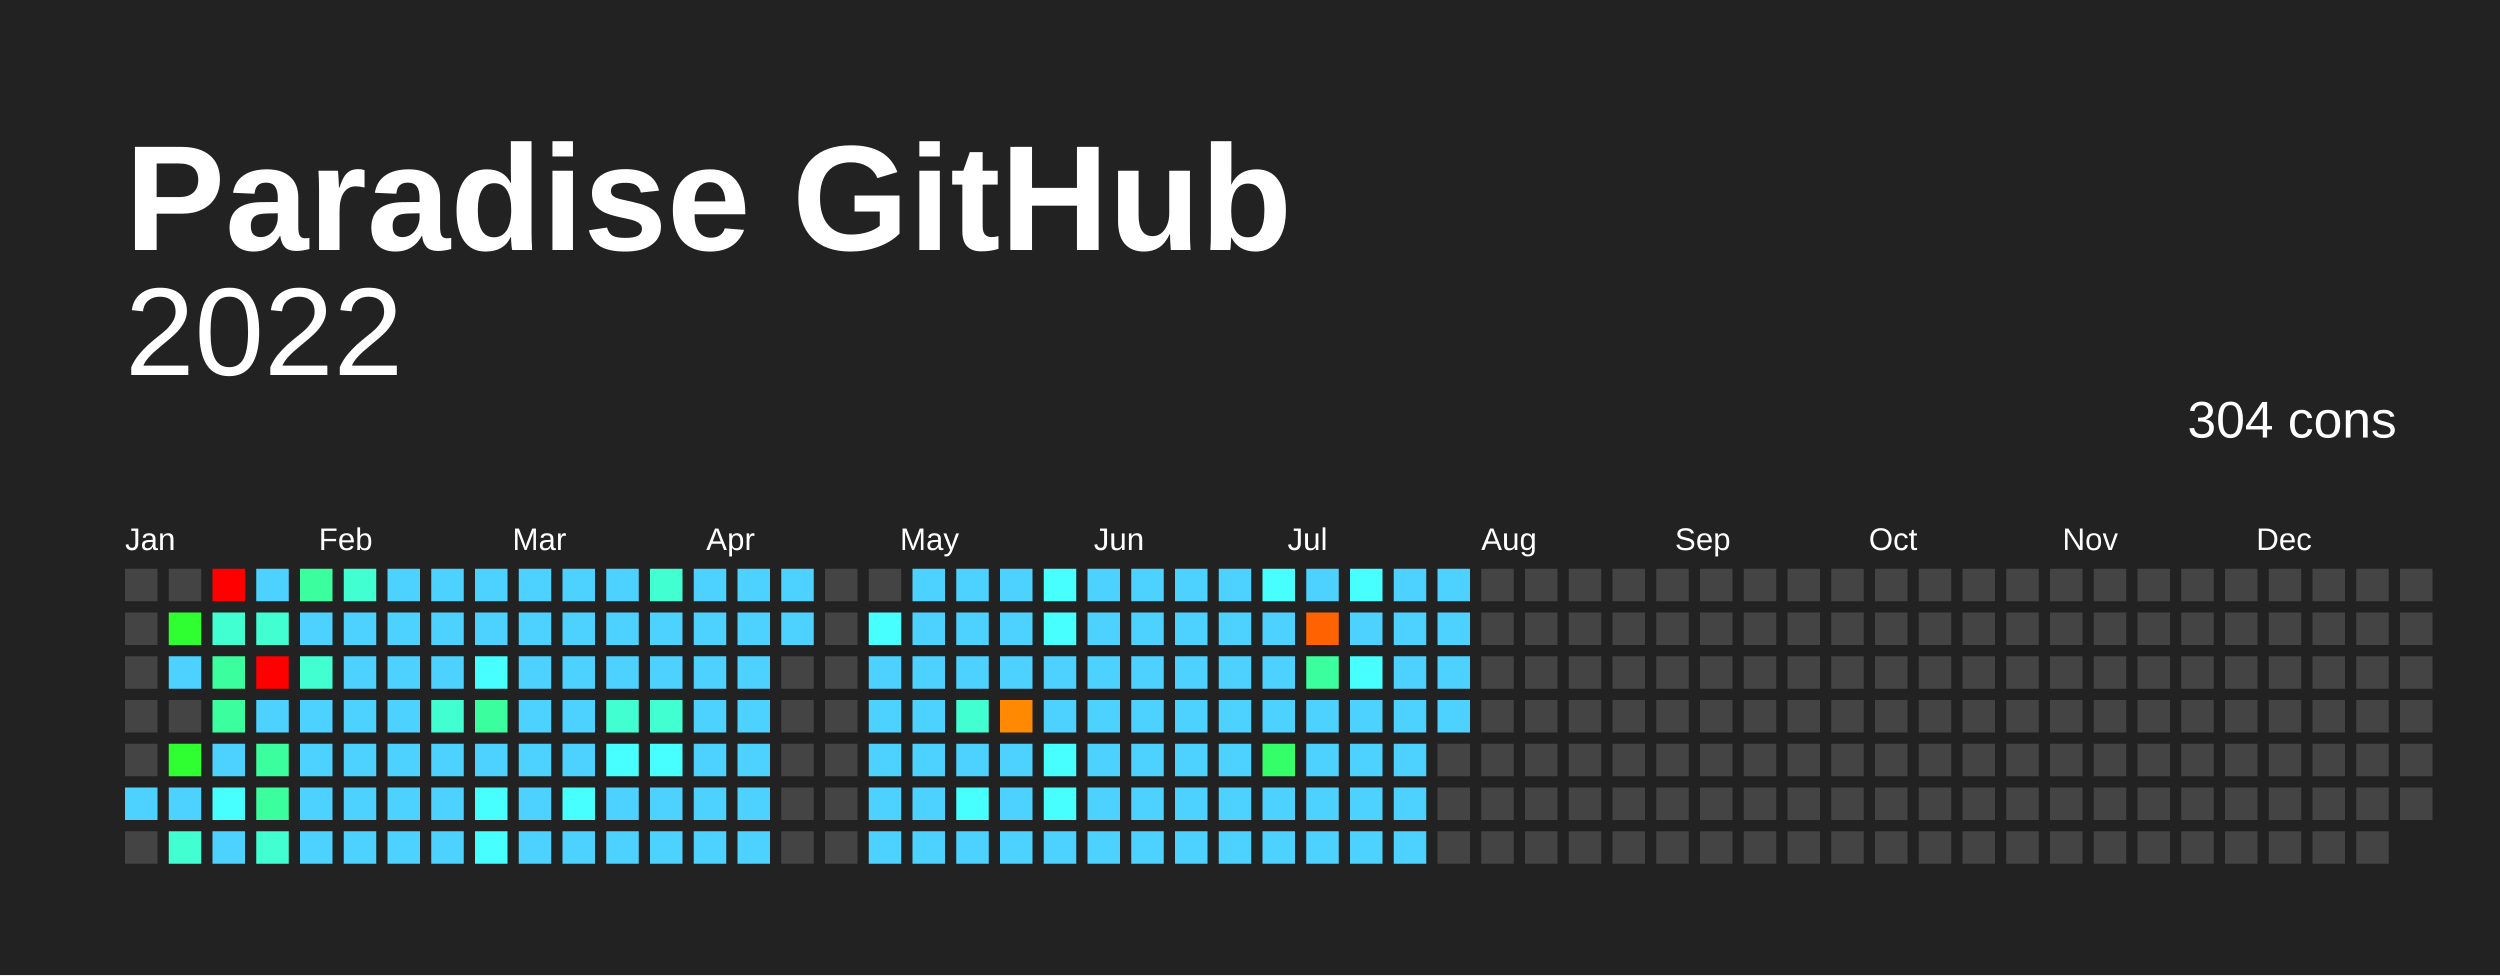
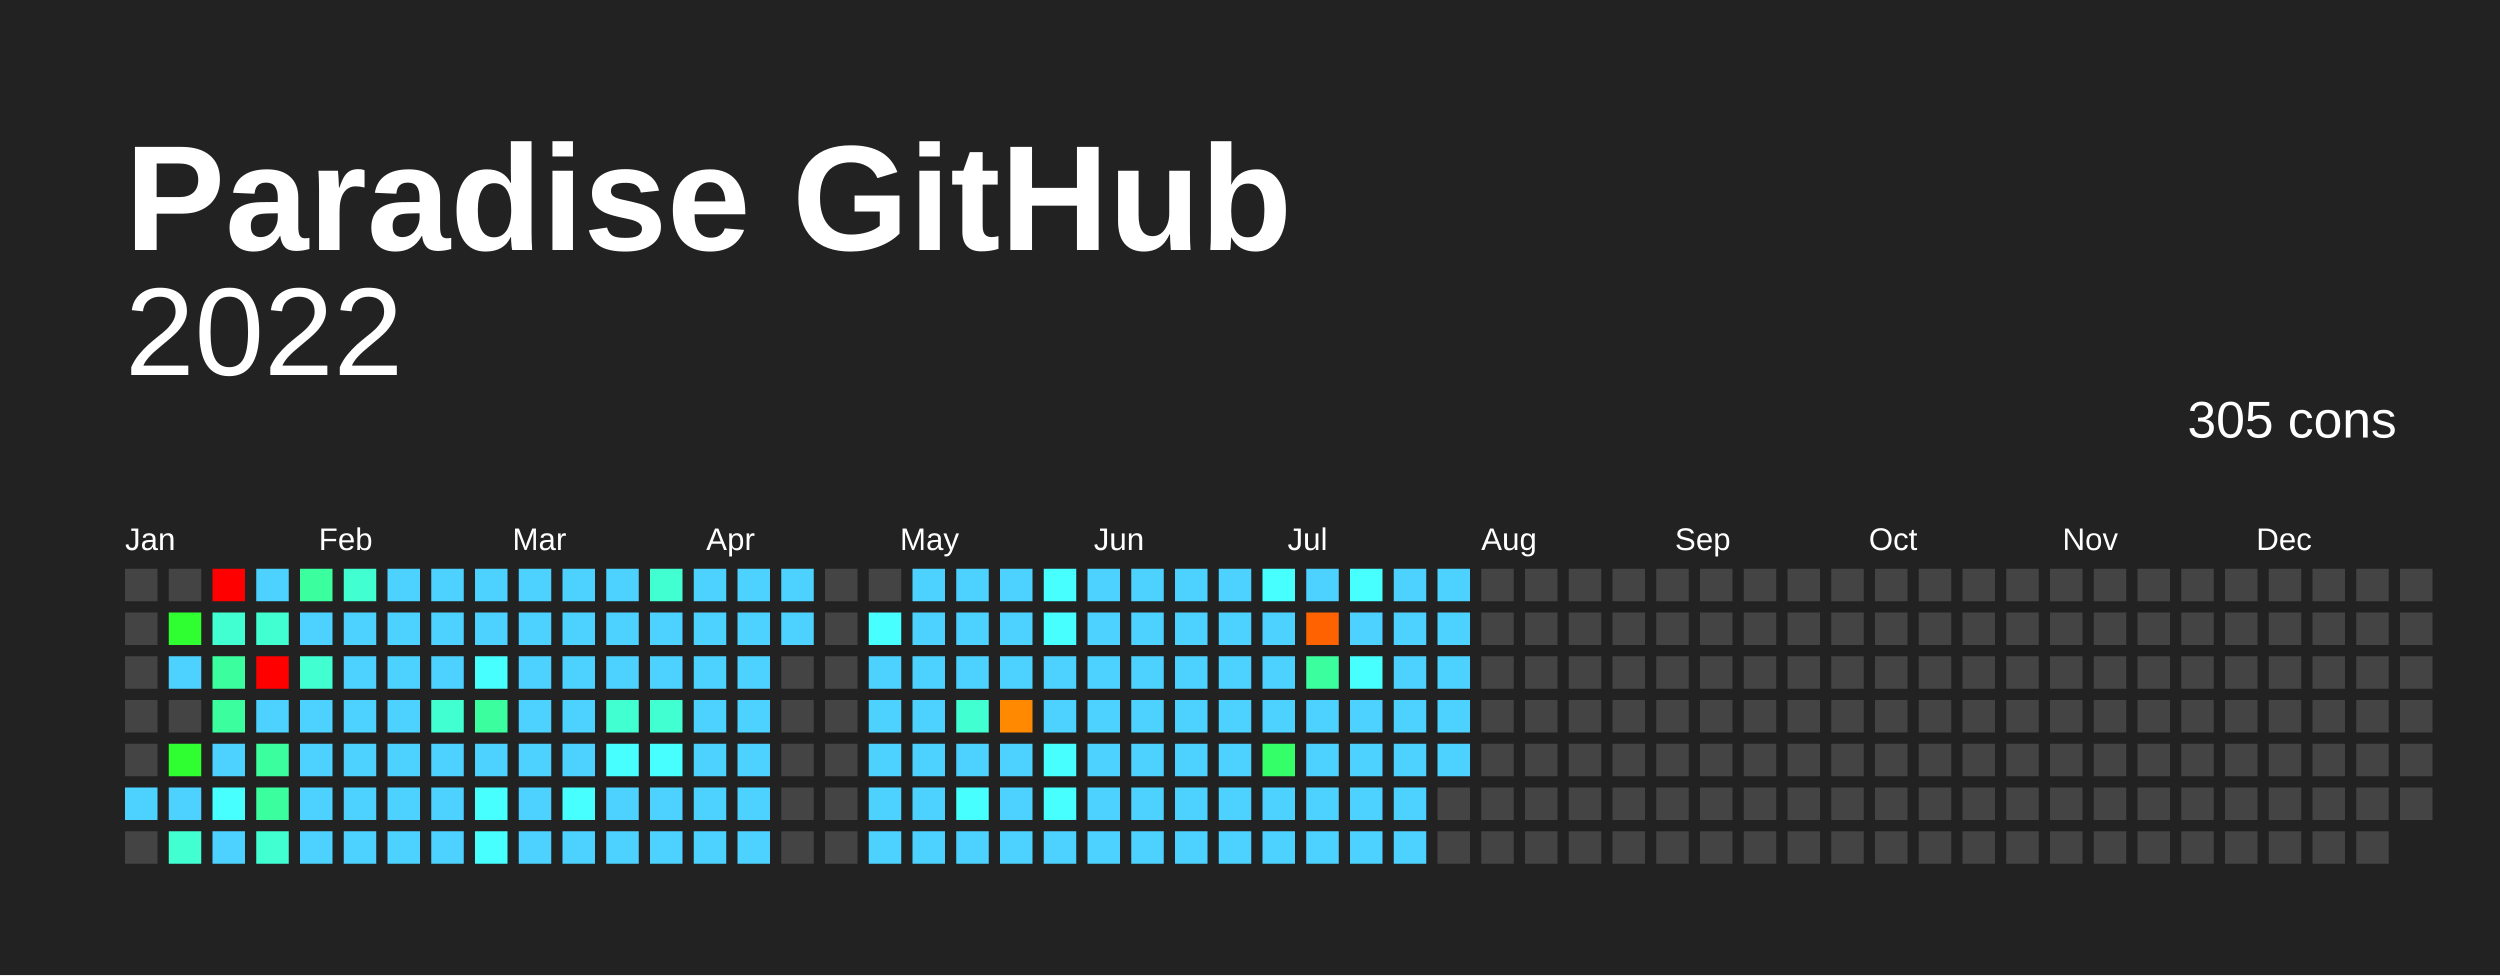
<svg xmlns="http://www.w3.org/2000/svg" baseProfile="full" height="78mm" version="1.1" viewBox="0,0,200,78" width="200mm">
  <defs />
  <rect fill="#222222" height="78" width="200" x="0" y="0" />
  <text fill="#FFFFFF" style="font-size:12px; font-family:Arial; font-weight:bold;" x="10" y="20">Paradise GitHub</text>
  <text alignment-baseline="hanging" fill="#FFFFFF" style="font-size:10.0px; font-family:Arial;" x="10" y="30">2022</text>
-   <text alignment-baseline="hanging" fill="#FFFFFF" style="font-size:4.125px; font-family:Arial;" x="175" y="35">304 cons</text>
+   <text alignment-baseline="hanging" fill="#FFFFFF" style="font-size:4.125px; font-family:Arial;" x="175" y="35">305 cons</text>
  <text fill="#FFFFFF" style="font-size:2.5px; font-family:Arial" x="10.0" y="44">Jan</text>
  <text fill="#FFFFFF" style="font-size:2.5px; font-family:Arial" x="25.5" y="44">Feb</text>
  <text fill="#FFFFFF" style="font-size:2.5px; font-family:Arial" x="41.0" y="44">Mar</text>
  <text fill="#FFFFFF" style="font-size:2.5px; font-family:Arial" x="56.5" y="44">Apr</text>
  <text fill="#FFFFFF" style="font-size:2.5px; font-family:Arial" x="72.0" y="44">May</text>
  <text fill="#FFFFFF" style="font-size:2.5px; font-family:Arial" x="87.5" y="44">Jun</text>
  <text fill="#FFFFFF" style="font-size:2.5px; font-family:Arial" x="103.0" y="44">Jul</text>
  <text fill="#FFFFFF" style="font-size:2.5px; font-family:Arial" x="118.5" y="44">Aug</text>
  <text fill="#FFFFFF" style="font-size:2.5px; font-family:Arial" x="134.0" y="44">Sep</text>
  <text fill="#FFFFFF" style="font-size:2.5px; font-family:Arial" x="149.5" y="44">Oct</text>
  <text fill="#FFFFFF" style="font-size:2.5px; font-family:Arial" x="165.0" y="44">Nov</text>
  <text fill="#FFFFFF" style="font-size:2.5px; font-family:Arial" x="180.5" y="44">Dec</text>
  <rect fill="#444444" height="2.6" width="2.6" x="10.0" y="45.5" />
  <rect fill="#444444" height="2.6" width="2.6" x="10.0" y="49.0" />
  <rect fill="#444444" height="2.6" width="2.6" x="10.0" y="52.5" />
  <rect fill="#444444" height="2.6" width="2.6" x="10.0" y="56.0" />
  <rect fill="#444444" height="2.6" width="2.6" x="10.0" y="59.5" />
  <rect fill="#4dd2ff" height="2.6" width="2.6" x="10.0" y="63.0" />
  <rect fill="#444444" height="2.6" width="2.6" x="10.0" y="66.5" />
  <rect fill="#444444" height="2.6" width="2.6" x="13.5" y="45.5" />
  <rect fill="#2fff30" height="2.6" width="2.6" x="13.5" y="49.0" />
  <rect fill="#4dd2ff" height="2.6" width="2.6" x="13.5" y="52.5" />
  <rect fill="#444444" height="2.6" width="2.6" x="13.5" y="56.0" />
  <rect fill="#2fff30" height="2.6" width="2.6" x="13.5" y="59.5" />
  <rect fill="#4dd2ff" height="2.6" width="2.6" x="13.5" y="63.0" />
  <rect fill="#41ffd0" height="2.6" width="2.6" x="13.5" y="66.5" />
  <rect fill="red" height="2.6" width="2.6" x="17.0" y="45.5" />
  <rect fill="#41ffd0" height="2.6" width="2.6" x="17.0" y="49.0" />
  <rect fill="#3bff9e" height="2.6" width="2.6" x="17.0" y="52.5" />
  <rect fill="#3bff9e" height="2.6" width="2.6" x="17.0" y="56.0" />
  <rect fill="#4dd2ff" height="2.6" width="2.6" x="17.0" y="59.5" />
  <rect fill="#47ffff" height="2.6" width="2.6" x="17.0" y="63.0" />
  <rect fill="#4dd2ff" height="2.6" width="2.6" x="17.0" y="66.5" />
  <rect fill="#4dd2ff" height="2.6" width="2.6" x="20.5" y="45.5" />
  <rect fill="#41ffd0" height="2.6" width="2.6" x="20.5" y="49.0" />
  <rect fill="red" height="2.6" width="2.6" x="20.5" y="52.5" />
  <rect fill="#4dd2ff" height="2.6" width="2.6" x="20.5" y="56.0" />
  <rect fill="#3bff9e" height="2.6" width="2.6" x="20.5" y="59.5" />
  <rect fill="#3bff9e" height="2.6" width="2.6" x="20.5" y="63.0" />
  <rect fill="#41ffd0" height="2.6" width="2.6" x="20.5" y="66.5" />
  <rect fill="#3bff9e" height="2.6" width="2.6" x="24.0" y="45.5" />
  <rect fill="#4dd2ff" height="2.6" width="2.6" x="24.0" y="49.0" />
  <rect fill="#41ffd0" height="2.6" width="2.6" x="24.0" y="52.5" />
  <rect fill="#4dd2ff" height="2.6" width="2.6" x="24.0" y="56.0" />
  <rect fill="#4dd2ff" height="2.6" width="2.6" x="24.0" y="59.5" />
  <rect fill="#4dd2ff" height="2.6" width="2.6" x="24.0" y="63.0" />
  <rect fill="#4dd2ff" height="2.6" width="2.6" x="24.0" y="66.5" />
  <rect fill="#41ffd0" height="2.6" width="2.6" x="27.5" y="45.5" />
  <rect fill="#4dd2ff" height="2.6" width="2.6" x="27.5" y="49.0" />
  <rect fill="#4dd2ff" height="2.6" width="2.6" x="27.5" y="52.5" />
  <rect fill="#4dd2ff" height="2.6" width="2.6" x="27.5" y="56.0" />
  <rect fill="#4dd2ff" height="2.6" width="2.6" x="27.5" y="59.5" />
  <rect fill="#4dd2ff" height="2.6" width="2.6" x="27.5" y="63.0" />
  <rect fill="#4dd2ff" height="2.6" width="2.6" x="27.5" y="66.5" />
  <rect fill="#4dd2ff" height="2.6" width="2.6" x="31.0" y="45.5" />
  <rect fill="#4dd2ff" height="2.6" width="2.6" x="31.0" y="49.0" />
  <rect fill="#4dd2ff" height="2.6" width="2.6" x="31.0" y="52.5" />
  <rect fill="#4dd2ff" height="2.6" width="2.6" x="31.0" y="56.0" />
  <rect fill="#4dd2ff" height="2.6" width="2.6" x="31.0" y="59.5" />
  <rect fill="#4dd2ff" height="2.6" width="2.6" x="31.0" y="63.0" />
  <rect fill="#4dd2ff" height="2.6" width="2.6" x="31.0" y="66.5" />
  <rect fill="#4dd2ff" height="2.6" width="2.6" x="34.5" y="45.5" />
  <rect fill="#4dd2ff" height="2.6" width="2.6" x="34.5" y="49.0" />
  <rect fill="#4dd2ff" height="2.6" width="2.6" x="34.5" y="52.5" />
  <rect fill="#41ffd0" height="2.6" width="2.6" x="34.5" y="56.0" />
  <rect fill="#4dd2ff" height="2.6" width="2.6" x="34.5" y="59.5" />
  <rect fill="#4dd2ff" height="2.6" width="2.6" x="34.5" y="63.0" />
  <rect fill="#4dd2ff" height="2.6" width="2.6" x="34.5" y="66.5" />
  <rect fill="#4dd2ff" height="2.6" width="2.6" x="38.0" y="45.5" />
  <rect fill="#4dd2ff" height="2.6" width="2.6" x="38.0" y="49.0" />
  <rect fill="#47ffff" height="2.6" width="2.6" x="38.0" y="52.5" />
  <rect fill="#3bff9e" height="2.6" width="2.6" x="38.0" y="56.0" />
  <rect fill="#4dd2ff" height="2.6" width="2.6" x="38.0" y="59.5" />
  <rect fill="#47ffff" height="2.6" width="2.6" x="38.0" y="63.0" />
  <rect fill="#47ffff" height="2.6" width="2.6" x="38.0" y="66.5" />
  <rect fill="#4dd2ff" height="2.6" width="2.6" x="41.5" y="45.5" />
  <rect fill="#4dd2ff" height="2.6" width="2.6" x="41.5" y="49.0" />
  <rect fill="#4dd2ff" height="2.6" width="2.6" x="41.5" y="52.5" />
  <rect fill="#4dd2ff" height="2.6" width="2.6" x="41.5" y="56.0" />
  <rect fill="#4dd2ff" height="2.6" width="2.6" x="41.5" y="59.5" />
  <rect fill="#4dd2ff" height="2.6" width="2.6" x="41.5" y="63.0" />
  <rect fill="#4dd2ff" height="2.6" width="2.6" x="41.5" y="66.5" />
  <rect fill="#4dd2ff" height="2.6" width="2.6" x="45.0" y="45.5" />
  <rect fill="#4dd2ff" height="2.6" width="2.6" x="45.0" y="49.0" />
  <rect fill="#4dd2ff" height="2.6" width="2.6" x="45.0" y="52.5" />
  <rect fill="#4dd2ff" height="2.6" width="2.6" x="45.0" y="56.0" />
  <rect fill="#4dd2ff" height="2.6" width="2.6" x="45.0" y="59.5" />
  <rect fill="#47ffff" height="2.6" width="2.6" x="45.0" y="63.0" />
  <rect fill="#4dd2ff" height="2.6" width="2.6" x="45.0" y="66.5" />
  <rect fill="#4dd2ff" height="2.6" width="2.6" x="48.5" y="45.5" />
  <rect fill="#4dd2ff" height="2.6" width="2.6" x="48.5" y="49.0" />
  <rect fill="#4dd2ff" height="2.6" width="2.6" x="48.5" y="52.5" />
  <rect fill="#41ffd0" height="2.6" width="2.6" x="48.5" y="56.0" />
  <rect fill="#47ffff" height="2.6" width="2.6" x="48.5" y="59.5" />
  <rect fill="#4dd2ff" height="2.6" width="2.6" x="48.5" y="63.0" />
  <rect fill="#4dd2ff" height="2.6" width="2.6" x="48.5" y="66.5" />
  <rect fill="#41ffd0" height="2.6" width="2.6" x="52.0" y="45.5" />
  <rect fill="#4dd2ff" height="2.6" width="2.6" x="52.0" y="49.0" />
  <rect fill="#4dd2ff" height="2.6" width="2.6" x="52.0" y="52.5" />
  <rect fill="#41ffd0" height="2.6" width="2.6" x="52.0" y="56.0" />
  <rect fill="#47ffff" height="2.6" width="2.6" x="52.0" y="59.5" />
  <rect fill="#4dd2ff" height="2.6" width="2.6" x="52.0" y="63.0" />
  <rect fill="#4dd2ff" height="2.6" width="2.6" x="52.0" y="66.5" />
  <rect fill="#4dd2ff" height="2.6" width="2.6" x="55.5" y="45.5" />
  <rect fill="#4dd2ff" height="2.6" width="2.6" x="55.5" y="49.0" />
  <rect fill="#4dd2ff" height="2.6" width="2.6" x="55.5" y="52.5" />
  <rect fill="#4dd2ff" height="2.6" width="2.6" x="55.5" y="56.0" />
  <rect fill="#4dd2ff" height="2.6" width="2.6" x="55.5" y="59.5" />
  <rect fill="#4dd2ff" height="2.6" width="2.6" x="55.5" y="63.0" />
  <rect fill="#4dd2ff" height="2.6" width="2.6" x="55.5" y="66.5" />
  <rect fill="#4dd2ff" height="2.6" width="2.6" x="59.0" y="45.5" />
  <rect fill="#4dd2ff" height="2.6" width="2.6" x="59.0" y="49.0" />
  <rect fill="#4dd2ff" height="2.6" width="2.6" x="59.0" y="52.5" />
  <rect fill="#4dd2ff" height="2.6" width="2.6" x="59.0" y="56.0" />
  <rect fill="#4dd2ff" height="2.6" width="2.6" x="59.0" y="59.5" />
  <rect fill="#4dd2ff" height="2.6" width="2.6" x="59.0" y="63.0" />
  <rect fill="#4dd2ff" height="2.6" width="2.6" x="59.0" y="66.5" />
  <rect fill="#4dd2ff" height="2.6" width="2.6" x="62.5" y="45.5" />
  <rect fill="#4dd2ff" height="2.6" width="2.6" x="62.5" y="49.0" />
  <rect fill="#444444" height="2.6" width="2.6" x="62.5" y="52.5" />
  <rect fill="#444444" height="2.6" width="2.6" x="62.5" y="56.0" />
  <rect fill="#444444" height="2.6" width="2.6" x="62.5" y="59.5" />
  <rect fill="#444444" height="2.6" width="2.6" x="62.5" y="63.0" />
  <rect fill="#444444" height="2.6" width="2.6" x="62.5" y="66.5" />
  <rect fill="#444444" height="2.6" width="2.6" x="66.0" y="45.5" />
  <rect fill="#444444" height="2.6" width="2.6" x="66.0" y="49.0" />
  <rect fill="#444444" height="2.6" width="2.6" x="66.0" y="52.5" />
  <rect fill="#444444" height="2.6" width="2.6" x="66.0" y="56.0" />
  <rect fill="#444444" height="2.6" width="2.6" x="66.0" y="59.5" />
  <rect fill="#444444" height="2.6" width="2.6" x="66.0" y="63.0" />
  <rect fill="#444444" height="2.6" width="2.6" x="66.0" y="66.5" />
  <rect fill="#444444" height="2.6" width="2.6" x="69.5" y="45.5" />
  <rect fill="#47ffff" height="2.6" width="2.6" x="69.5" y="49.0" />
  <rect fill="#4dd2ff" height="2.6" width="2.6" x="69.5" y="52.5" />
  <rect fill="#4dd2ff" height="2.6" width="2.6" x="69.5" y="56.0" />
  <rect fill="#4dd2ff" height="2.6" width="2.6" x="69.5" y="59.5" />
  <rect fill="#4dd2ff" height="2.6" width="2.6" x="69.5" y="63.0" />
  <rect fill="#4dd2ff" height="2.6" width="2.6" x="69.5" y="66.5" />
  <rect fill="#4dd2ff" height="2.6" width="2.6" x="73.0" y="45.5" />
  <rect fill="#4dd2ff" height="2.6" width="2.6" x="73.0" y="49.0" />
  <rect fill="#4dd2ff" height="2.6" width="2.6" x="73.0" y="52.5" />
  <rect fill="#4dd2ff" height="2.6" width="2.6" x="73.0" y="56.0" />
  <rect fill="#4dd2ff" height="2.6" width="2.6" x="73.0" y="59.5" />
  <rect fill="#4dd2ff" height="2.6" width="2.6" x="73.0" y="63.0" />
  <rect fill="#4dd2ff" height="2.6" width="2.6" x="73.0" y="66.5" />
  <rect fill="#4dd2ff" height="2.6" width="2.6" x="76.5" y="45.5" />
  <rect fill="#4dd2ff" height="2.6" width="2.6" x="76.5" y="49.0" />
  <rect fill="#4dd2ff" height="2.6" width="2.6" x="76.5" y="52.5" />
  <rect fill="#41ffd0" height="2.6" width="2.6" x="76.5" y="56.0" />
  <rect fill="#4dd2ff" height="2.6" width="2.6" x="76.5" y="59.5" />
  <rect fill="#47ffff" height="2.6" width="2.6" x="76.5" y="63.0" />
  <rect fill="#4dd2ff" height="2.6" width="2.6" x="76.5" y="66.5" />
  <rect fill="#4dd2ff" height="2.6" width="2.6" x="80.0" y="45.5" />
  <rect fill="#4dd2ff" height="2.6" width="2.6" x="80.0" y="49.0" />
  <rect fill="#4dd2ff" height="2.6" width="2.6" x="80.0" y="52.5" />
  <rect fill="#ff8900" height="2.6" width="2.6" x="80.0" y="56.0" />
  <rect fill="#4dd2ff" height="2.6" width="2.6" x="80.0" y="59.5" />
  <rect fill="#4dd2ff" height="2.6" width="2.6" x="80.0" y="63.0" />
  <rect fill="#4dd2ff" height="2.6" width="2.6" x="80.0" y="66.5" />
  <rect fill="#47ffff" height="2.6" width="2.6" x="83.5" y="45.5" />
  <rect fill="#47ffff" height="2.6" width="2.6" x="83.5" y="49.0" />
  <rect fill="#4dd2ff" height="2.6" width="2.6" x="83.5" y="52.5" />
  <rect fill="#4dd2ff" height="2.6" width="2.6" x="83.5" y="56.0" />
  <rect fill="#47ffff" height="2.6" width="2.6" x="83.5" y="59.5" />
  <rect fill="#47ffff" height="2.6" width="2.6" x="83.5" y="63.0" />
  <rect fill="#4dd2ff" height="2.6" width="2.6" x="83.5" y="66.5" />
  <rect fill="#4dd2ff" height="2.6" width="2.6" x="87.0" y="45.5" />
  <rect fill="#4dd2ff" height="2.6" width="2.6" x="87.0" y="49.0" />
  <rect fill="#4dd2ff" height="2.6" width="2.6" x="87.0" y="52.5" />
  <rect fill="#4dd2ff" height="2.6" width="2.6" x="87.0" y="56.0" />
  <rect fill="#4dd2ff" height="2.6" width="2.6" x="87.0" y="59.5" />
  <rect fill="#4dd2ff" height="2.6" width="2.6" x="87.0" y="63.0" />
  <rect fill="#4dd2ff" height="2.6" width="2.6" x="87.0" y="66.5" />
  <rect fill="#4dd2ff" height="2.6" width="2.6" x="90.5" y="45.5" />
  <rect fill="#4dd2ff" height="2.6" width="2.6" x="90.5" y="49.0" />
  <rect fill="#4dd2ff" height="2.6" width="2.6" x="90.5" y="52.5" />
  <rect fill="#4dd2ff" height="2.6" width="2.6" x="90.5" y="56.0" />
  <rect fill="#4dd2ff" height="2.6" width="2.6" x="90.5" y="59.5" />
  <rect fill="#4dd2ff" height="2.6" width="2.6" x="90.5" y="63.0" />
  <rect fill="#4dd2ff" height="2.6" width="2.6" x="90.5" y="66.5" />
  <rect fill="#4dd2ff" height="2.6" width="2.6" x="94.0" y="45.5" />
  <rect fill="#4dd2ff" height="2.6" width="2.6" x="94.0" y="49.0" />
  <rect fill="#4dd2ff" height="2.6" width="2.6" x="94.0" y="52.5" />
  <rect fill="#4dd2ff" height="2.6" width="2.6" x="94.0" y="56.0" />
  <rect fill="#4dd2ff" height="2.6" width="2.6" x="94.0" y="59.5" />
  <rect fill="#4dd2ff" height="2.6" width="2.6" x="94.0" y="63.0" />
  <rect fill="#4dd2ff" height="2.6" width="2.6" x="94.0" y="66.5" />
  <rect fill="#4dd2ff" height="2.6" width="2.6" x="97.5" y="45.5" />
  <rect fill="#4dd2ff" height="2.6" width="2.6" x="97.5" y="49.0" />
  <rect fill="#4dd2ff" height="2.6" width="2.6" x="97.5" y="52.5" />
  <rect fill="#4dd2ff" height="2.6" width="2.6" x="97.5" y="56.0" />
  <rect fill="#4dd2ff" height="2.6" width="2.6" x="97.5" y="59.5" />
  <rect fill="#4dd2ff" height="2.6" width="2.6" x="97.5" y="63.0" />
  <rect fill="#4dd2ff" height="2.6" width="2.6" x="97.5" y="66.5" />
  <rect fill="#47ffff" height="2.6" width="2.6" x="101.0" y="45.5" />
  <rect fill="#4dd2ff" height="2.6" width="2.6" x="101.0" y="49.0" />
  <rect fill="#4dd2ff" height="2.6" width="2.6" x="101.0" y="52.5" />
  <rect fill="#4dd2ff" height="2.6" width="2.6" x="101.0" y="56.0" />
  <rect fill="#35ff68" height="2.6" width="2.6" x="101.0" y="59.5" />
  <rect fill="#4dd2ff" height="2.6" width="2.6" x="101.0" y="63.0" />
  <rect fill="#4dd2ff" height="2.6" width="2.6" x="101.0" y="66.5" />
  <rect fill="#4dd2ff" height="2.6" width="2.6" x="104.5" y="45.5" />
  <rect fill="#ff6200" height="2.6" width="2.6" x="104.5" y="49.0" />
  <rect fill="#3bff9e" height="2.6" width="2.6" x="104.5" y="52.5" />
  <rect fill="#4dd2ff" height="2.6" width="2.6" x="104.5" y="56.0" />
  <rect fill="#4dd2ff" height="2.6" width="2.6" x="104.5" y="59.5" />
  <rect fill="#4dd2ff" height="2.6" width="2.6" x="104.5" y="63.0" />
  <rect fill="#4dd2ff" height="2.6" width="2.6" x="104.5" y="66.5" />
  <rect fill="#47ffff" height="2.6" width="2.6" x="108.0" y="45.5" />
  <rect fill="#4dd2ff" height="2.6" width="2.6" x="108.0" y="49.0" />
  <rect fill="#47ffff" height="2.6" width="2.6" x="108.0" y="52.5" />
  <rect fill="#4dd2ff" height="2.6" width="2.6" x="108.0" y="56.0" />
  <rect fill="#4dd2ff" height="2.6" width="2.6" x="108.0" y="59.5" />
  <rect fill="#4dd2ff" height="2.6" width="2.6" x="108.0" y="63.0" />
  <rect fill="#4dd2ff" height="2.6" width="2.6" x="108.0" y="66.5" />
  <rect fill="#4dd2ff" height="2.6" width="2.6" x="111.5" y="45.5" />
  <rect fill="#4dd2ff" height="2.6" width="2.6" x="111.5" y="49.0" />
  <rect fill="#4dd2ff" height="2.6" width="2.6" x="111.5" y="52.5" />
  <rect fill="#4dd2ff" height="2.6" width="2.6" x="111.5" y="56.0" />
  <rect fill="#4dd2ff" height="2.6" width="2.6" x="111.5" y="59.5" />
  <rect fill="#4dd2ff" height="2.6" width="2.6" x="111.5" y="63.0" />
  <rect fill="#4dd2ff" height="2.6" width="2.6" x="111.5" y="66.5" />
  <rect fill="#4dd2ff" height="2.6" width="2.6" x="115.0" y="45.5" />
  <rect fill="#4dd2ff" height="2.6" width="2.6" x="115.0" y="49.0" />
  <rect fill="#4dd2ff" height="2.6" width="2.6" x="115.0" y="52.5" />
  <rect fill="#4dd2ff" height="2.6" width="2.6" x="115.0" y="56.0" />
-   <rect fill="#444444" height="2.6" width="2.6" x="115.0" y="59.5" />
+   <rect fill="#4dd2ff" height="2.6" width="2.6" x="115.0" y="59.5" />
  <rect fill="#444444" height="2.6" width="2.6" x="115.0" y="63.0" />
  <rect fill="#444444" height="2.6" width="2.6" x="115.0" y="66.5" />
  <rect fill="#444444" height="2.6" width="2.6" x="118.5" y="45.5" />
  <rect fill="#444444" height="2.6" width="2.6" x="118.5" y="49.0" />
  <rect fill="#444444" height="2.6" width="2.6" x="118.5" y="52.5" />
  <rect fill="#444444" height="2.6" width="2.6" x="118.5" y="56.0" />
  <rect fill="#444444" height="2.6" width="2.6" x="118.5" y="59.5" />
  <rect fill="#444444" height="2.6" width="2.6" x="118.5" y="63.0" />
  <rect fill="#444444" height="2.6" width="2.6" x="118.5" y="66.5" />
  <rect fill="#444444" height="2.6" width="2.6" x="122.0" y="45.5" />
  <rect fill="#444444" height="2.6" width="2.6" x="122.0" y="49.0" />
  <rect fill="#444444" height="2.6" width="2.6" x="122.0" y="52.5" />
  <rect fill="#444444" height="2.6" width="2.6" x="122.0" y="56.0" />
  <rect fill="#444444" height="2.6" width="2.6" x="122.0" y="59.5" />
  <rect fill="#444444" height="2.6" width="2.6" x="122.0" y="63.0" />
  <rect fill="#444444" height="2.6" width="2.6" x="122.0" y="66.5" />
  <rect fill="#444444" height="2.6" width="2.6" x="125.5" y="45.5" />
  <rect fill="#444444" height="2.6" width="2.6" x="125.5" y="49.0" />
  <rect fill="#444444" height="2.6" width="2.6" x="125.5" y="52.5" />
  <rect fill="#444444" height="2.6" width="2.6" x="125.5" y="56.0" />
  <rect fill="#444444" height="2.6" width="2.6" x="125.5" y="59.5" />
  <rect fill="#444444" height="2.6" width="2.6" x="125.5" y="63.0" />
  <rect fill="#444444" height="2.6" width="2.6" x="125.5" y="66.5" />
  <rect fill="#444444" height="2.6" width="2.6" x="129.0" y="45.5" />
  <rect fill="#444444" height="2.6" width="2.6" x="129.0" y="49.0" />
  <rect fill="#444444" height="2.6" width="2.6" x="129.0" y="52.5" />
  <rect fill="#444444" height="2.6" width="2.6" x="129.0" y="56.0" />
  <rect fill="#444444" height="2.6" width="2.6" x="129.0" y="59.5" />
  <rect fill="#444444" height="2.6" width="2.6" x="129.0" y="63.0" />
  <rect fill="#444444" height="2.6" width="2.6" x="129.0" y="66.5" />
  <rect fill="#444444" height="2.6" width="2.6" x="132.5" y="45.5" />
  <rect fill="#444444" height="2.6" width="2.6" x="132.5" y="49.0" />
  <rect fill="#444444" height="2.6" width="2.6" x="132.5" y="52.5" />
  <rect fill="#444444" height="2.6" width="2.6" x="132.5" y="56.0" />
  <rect fill="#444444" height="2.6" width="2.6" x="132.5" y="59.5" />
  <rect fill="#444444" height="2.6" width="2.6" x="132.5" y="63.0" />
  <rect fill="#444444" height="2.6" width="2.6" x="132.5" y="66.5" />
  <rect fill="#444444" height="2.6" width="2.6" x="136.0" y="45.5" />
  <rect fill="#444444" height="2.6" width="2.6" x="136.0" y="49.0" />
  <rect fill="#444444" height="2.6" width="2.6" x="136.0" y="52.5" />
  <rect fill="#444444" height="2.6" width="2.6" x="136.0" y="56.0" />
  <rect fill="#444444" height="2.6" width="2.6" x="136.0" y="59.5" />
  <rect fill="#444444" height="2.6" width="2.6" x="136.0" y="63.0" />
  <rect fill="#444444" height="2.6" width="2.6" x="136.0" y="66.5" />
  <rect fill="#444444" height="2.6" width="2.6" x="139.5" y="45.5" />
  <rect fill="#444444" height="2.6" width="2.6" x="139.5" y="49.0" />
  <rect fill="#444444" height="2.6" width="2.6" x="139.5" y="52.5" />
  <rect fill="#444444" height="2.6" width="2.6" x="139.5" y="56.0" />
  <rect fill="#444444" height="2.6" width="2.6" x="139.5" y="59.5" />
  <rect fill="#444444" height="2.6" width="2.6" x="139.5" y="63.0" />
  <rect fill="#444444" height="2.6" width="2.6" x="139.5" y="66.5" />
  <rect fill="#444444" height="2.6" width="2.6" x="143.0" y="45.5" />
  <rect fill="#444444" height="2.6" width="2.6" x="143.0" y="49.0" />
  <rect fill="#444444" height="2.6" width="2.6" x="143.0" y="52.5" />
  <rect fill="#444444" height="2.6" width="2.6" x="143.0" y="56.0" />
  <rect fill="#444444" height="2.6" width="2.6" x="143.0" y="59.5" />
  <rect fill="#444444" height="2.6" width="2.6" x="143.0" y="63.0" />
  <rect fill="#444444" height="2.6" width="2.6" x="143.0" y="66.5" />
  <rect fill="#444444" height="2.6" width="2.6" x="146.5" y="45.5" />
  <rect fill="#444444" height="2.6" width="2.6" x="146.5" y="49.0" />
  <rect fill="#444444" height="2.6" width="2.6" x="146.5" y="52.5" />
  <rect fill="#444444" height="2.6" width="2.6" x="146.5" y="56.0" />
  <rect fill="#444444" height="2.6" width="2.6" x="146.5" y="59.5" />
  <rect fill="#444444" height="2.6" width="2.6" x="146.5" y="63.0" />
  <rect fill="#444444" height="2.6" width="2.6" x="146.5" y="66.5" />
  <rect fill="#444444" height="2.6" width="2.6" x="150.0" y="45.5" />
  <rect fill="#444444" height="2.6" width="2.6" x="150.0" y="49.0" />
  <rect fill="#444444" height="2.6" width="2.6" x="150.0" y="52.5" />
  <rect fill="#444444" height="2.6" width="2.6" x="150.0" y="56.0" />
  <rect fill="#444444" height="2.6" width="2.6" x="150.0" y="59.5" />
  <rect fill="#444444" height="2.6" width="2.6" x="150.0" y="63.0" />
  <rect fill="#444444" height="2.6" width="2.6" x="150.0" y="66.5" />
  <rect fill="#444444" height="2.6" width="2.6" x="153.5" y="45.5" />
  <rect fill="#444444" height="2.6" width="2.6" x="153.5" y="49.0" />
  <rect fill="#444444" height="2.6" width="2.6" x="153.5" y="52.5" />
  <rect fill="#444444" height="2.6" width="2.6" x="153.5" y="56.0" />
  <rect fill="#444444" height="2.6" width="2.6" x="153.5" y="59.5" />
  <rect fill="#444444" height="2.6" width="2.6" x="153.5" y="63.0" />
  <rect fill="#444444" height="2.6" width="2.6" x="153.5" y="66.5" />
  <rect fill="#444444" height="2.6" width="2.6" x="157.0" y="45.5" />
  <rect fill="#444444" height="2.6" width="2.6" x="157.0" y="49.0" />
  <rect fill="#444444" height="2.6" width="2.6" x="157.0" y="52.5" />
  <rect fill="#444444" height="2.6" width="2.6" x="157.0" y="56.0" />
  <rect fill="#444444" height="2.6" width="2.6" x="157.0" y="59.5" />
  <rect fill="#444444" height="2.6" width="2.6" x="157.0" y="63.0" />
  <rect fill="#444444" height="2.6" width="2.6" x="157.0" y="66.5" />
  <rect fill="#444444" height="2.6" width="2.6" x="160.5" y="45.5" />
  <rect fill="#444444" height="2.6" width="2.6" x="160.5" y="49.0" />
  <rect fill="#444444" height="2.6" width="2.6" x="160.5" y="52.5" />
  <rect fill="#444444" height="2.6" width="2.6" x="160.5" y="56.0" />
  <rect fill="#444444" height="2.6" width="2.6" x="160.5" y="59.5" />
  <rect fill="#444444" height="2.6" width="2.6" x="160.5" y="63.0" />
  <rect fill="#444444" height="2.6" width="2.6" x="160.5" y="66.5" />
  <rect fill="#444444" height="2.6" width="2.6" x="164.0" y="45.5" />
  <rect fill="#444444" height="2.6" width="2.6" x="164.0" y="49.0" />
  <rect fill="#444444" height="2.6" width="2.6" x="164.0" y="52.5" />
  <rect fill="#444444" height="2.6" width="2.6" x="164.0" y="56.0" />
  <rect fill="#444444" height="2.6" width="2.6" x="164.0" y="59.5" />
  <rect fill="#444444" height="2.6" width="2.6" x="164.0" y="63.0" />
  <rect fill="#444444" height="2.6" width="2.6" x="164.0" y="66.5" />
  <rect fill="#444444" height="2.6" width="2.6" x="167.5" y="45.5" />
  <rect fill="#444444" height="2.6" width="2.6" x="167.5" y="49.0" />
  <rect fill="#444444" height="2.6" width="2.6" x="167.5" y="52.5" />
  <rect fill="#444444" height="2.6" width="2.6" x="167.5" y="56.0" />
  <rect fill="#444444" height="2.6" width="2.6" x="167.5" y="59.5" />
  <rect fill="#444444" height="2.6" width="2.6" x="167.5" y="63.0" />
  <rect fill="#444444" height="2.6" width="2.6" x="167.5" y="66.5" />
  <rect fill="#444444" height="2.6" width="2.6" x="171.0" y="45.5" />
  <rect fill="#444444" height="2.6" width="2.6" x="171.0" y="49.0" />
  <rect fill="#444444" height="2.6" width="2.6" x="171.0" y="52.5" />
  <rect fill="#444444" height="2.6" width="2.6" x="171.0" y="56.0" />
  <rect fill="#444444" height="2.6" width="2.6" x="171.0" y="59.5" />
  <rect fill="#444444" height="2.6" width="2.6" x="171.0" y="63.0" />
  <rect fill="#444444" height="2.6" width="2.6" x="171.0" y="66.5" />
  <rect fill="#444444" height="2.6" width="2.6" x="174.5" y="45.5" />
  <rect fill="#444444" height="2.6" width="2.6" x="174.5" y="49.0" />
  <rect fill="#444444" height="2.6" width="2.6" x="174.5" y="52.5" />
  <rect fill="#444444" height="2.6" width="2.6" x="174.5" y="56.0" />
  <rect fill="#444444" height="2.6" width="2.6" x="174.5" y="59.5" />
  <rect fill="#444444" height="2.6" width="2.6" x="174.5" y="63.0" />
  <rect fill="#444444" height="2.6" width="2.6" x="174.5" y="66.5" />
  <rect fill="#444444" height="2.6" width="2.6" x="178.0" y="45.5" />
  <rect fill="#444444" height="2.6" width="2.6" x="178.0" y="49.0" />
  <rect fill="#444444" height="2.6" width="2.6" x="178.0" y="52.5" />
  <rect fill="#444444" height="2.6" width="2.6" x="178.0" y="56.0" />
  <rect fill="#444444" height="2.6" width="2.6" x="178.0" y="59.5" />
  <rect fill="#444444" height="2.6" width="2.6" x="178.0" y="63.0" />
  <rect fill="#444444" height="2.6" width="2.6" x="178.0" y="66.5" />
  <rect fill="#444444" height="2.6" width="2.6" x="181.5" y="45.5" />
  <rect fill="#444444" height="2.6" width="2.6" x="181.5" y="49.0" />
  <rect fill="#444444" height="2.6" width="2.6" x="181.5" y="52.5" />
  <rect fill="#444444" height="2.6" width="2.6" x="181.5" y="56.0" />
  <rect fill="#444444" height="2.6" width="2.6" x="181.5" y="59.5" />
  <rect fill="#444444" height="2.6" width="2.6" x="181.5" y="63.0" />
  <rect fill="#444444" height="2.6" width="2.6" x="181.5" y="66.5" />
  <rect fill="#444444" height="2.6" width="2.6" x="185.0" y="45.5" />
  <rect fill="#444444" height="2.6" width="2.6" x="185.0" y="49.0" />
  <rect fill="#444444" height="2.6" width="2.6" x="185.0" y="52.5" />
  <rect fill="#444444" height="2.6" width="2.6" x="185.0" y="56.0" />
  <rect fill="#444444" height="2.6" width="2.6" x="185.0" y="59.5" />
  <rect fill="#444444" height="2.6" width="2.6" x="185.0" y="63.0" />
  <rect fill="#444444" height="2.6" width="2.6" x="185.0" y="66.5" />
  <rect fill="#444444" height="2.6" width="2.6" x="188.5" y="45.5" />
  <rect fill="#444444" height="2.6" width="2.6" x="188.5" y="49.0" />
  <rect fill="#444444" height="2.6" width="2.6" x="188.5" y="52.5" />
  <rect fill="#444444" height="2.6" width="2.6" x="188.5" y="56.0" />
  <rect fill="#444444" height="2.6" width="2.6" x="188.5" y="59.5" />
  <rect fill="#444444" height="2.6" width="2.6" x="188.5" y="63.0" />
  <rect fill="#444444" height="2.6" width="2.6" x="188.5" y="66.5" />
  <rect fill="#444444" height="2.6" width="2.6" x="192.0" y="45.5" />
  <rect fill="#444444" height="2.6" width="2.6" x="192.0" y="49.0" />
  <rect fill="#444444" height="2.6" width="2.6" x="192.0" y="52.5" />
  <rect fill="#444444" height="2.6" width="2.6" x="192.0" y="56.0" />
  <rect fill="#444444" height="2.6" width="2.6" x="192.0" y="59.5" />
  <rect fill="#444444" height="2.6" width="2.6" x="192.0" y="63.0" />
</svg>
